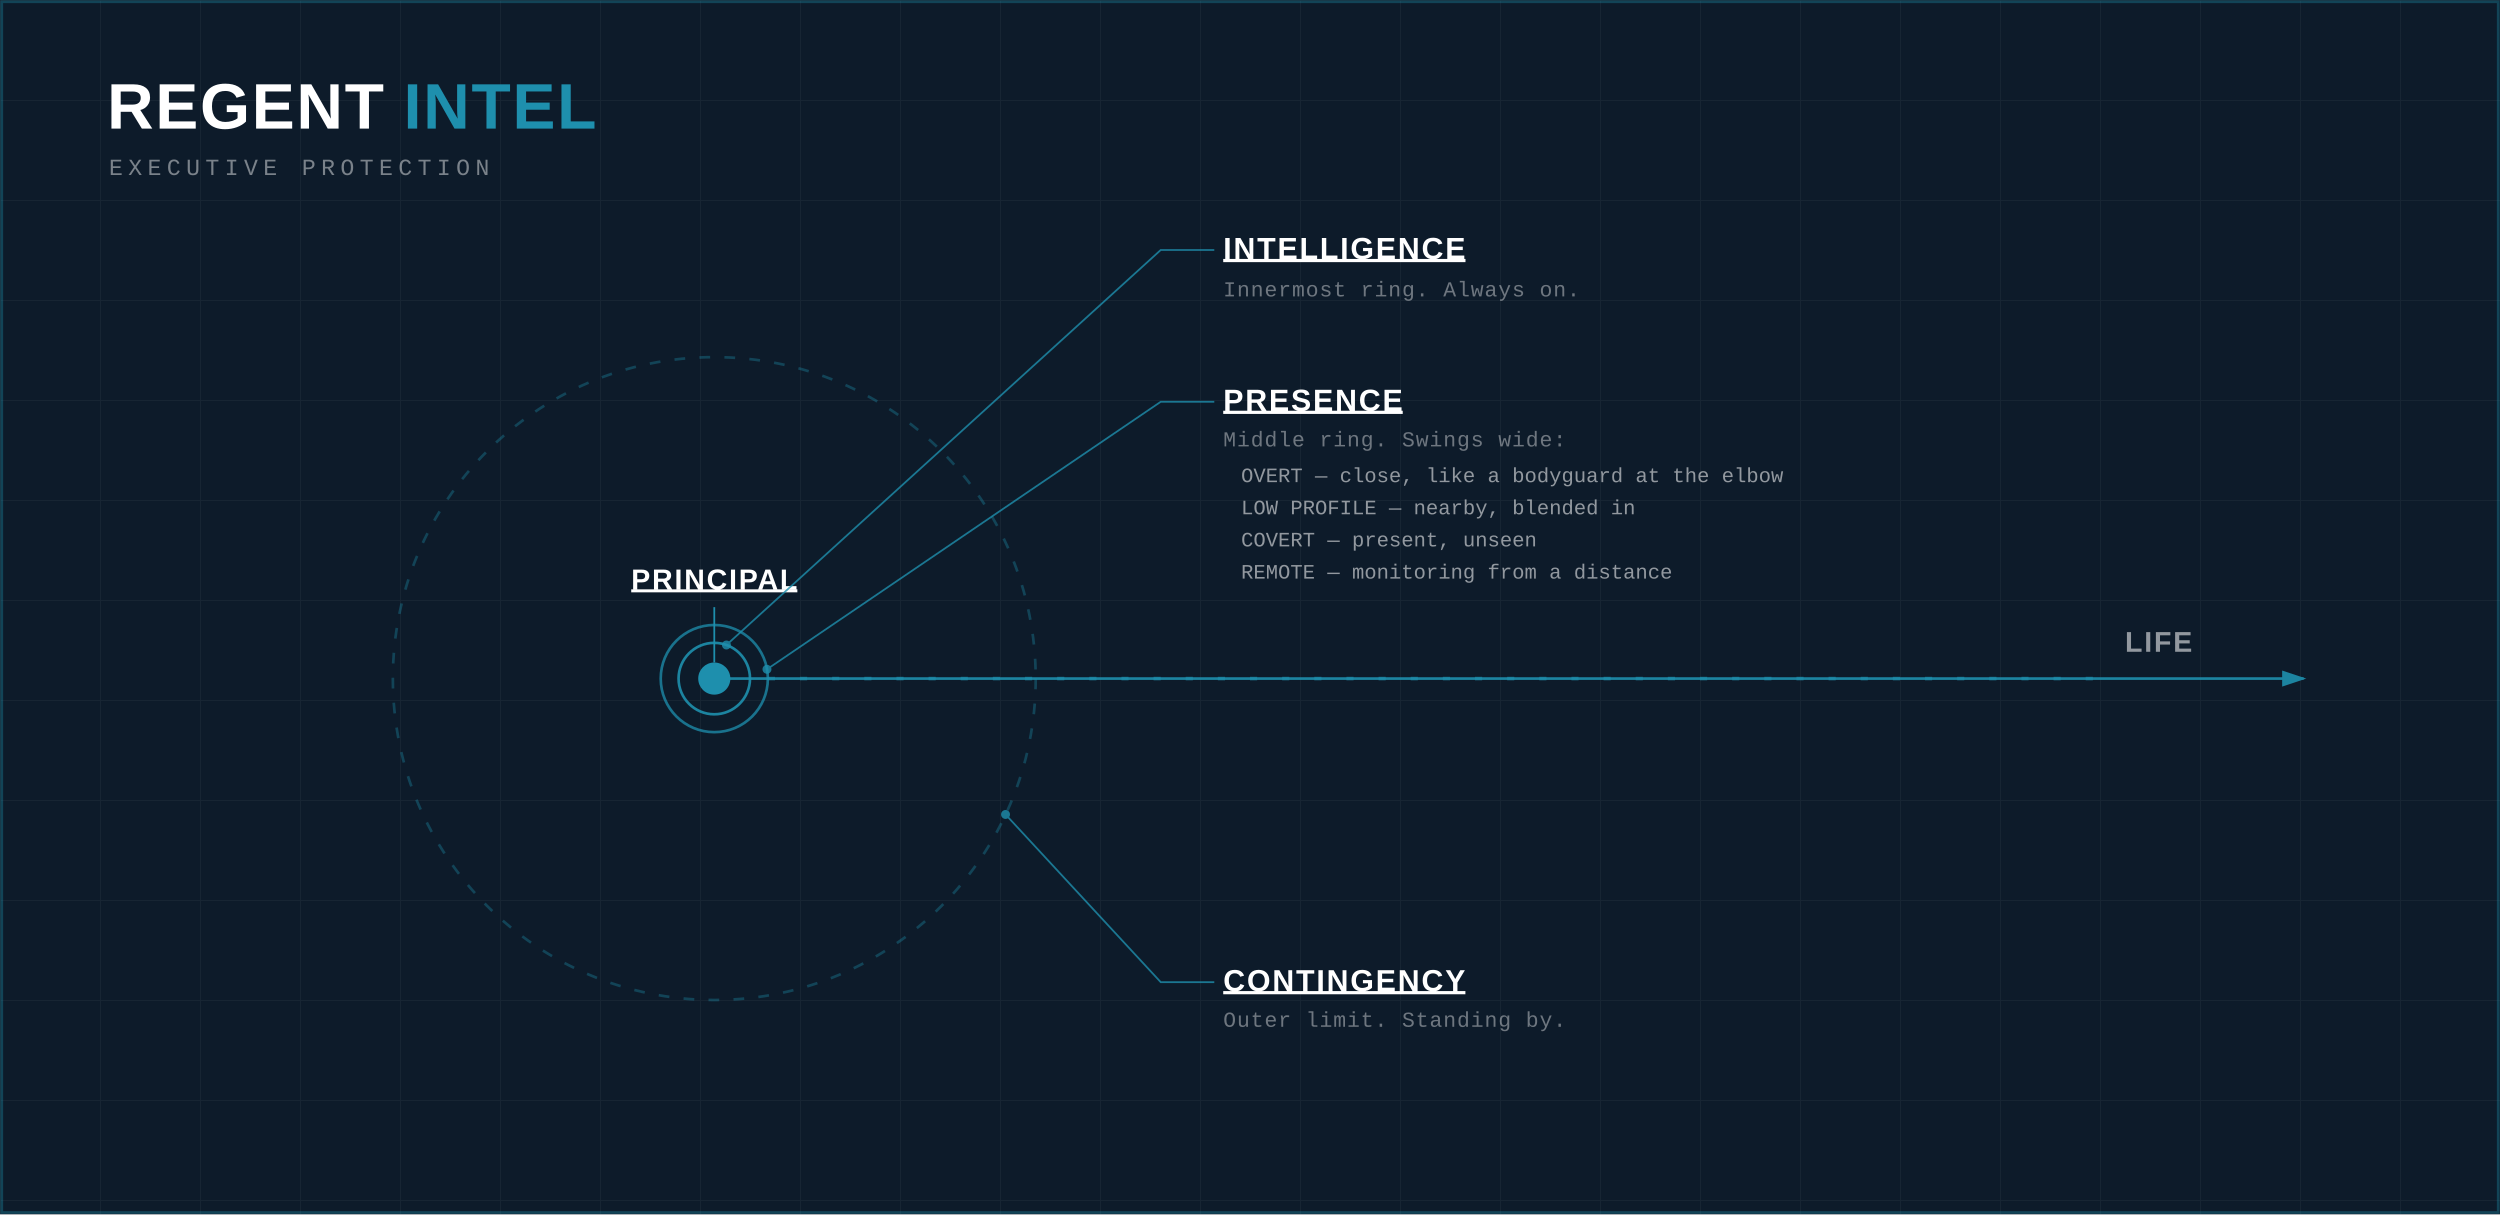
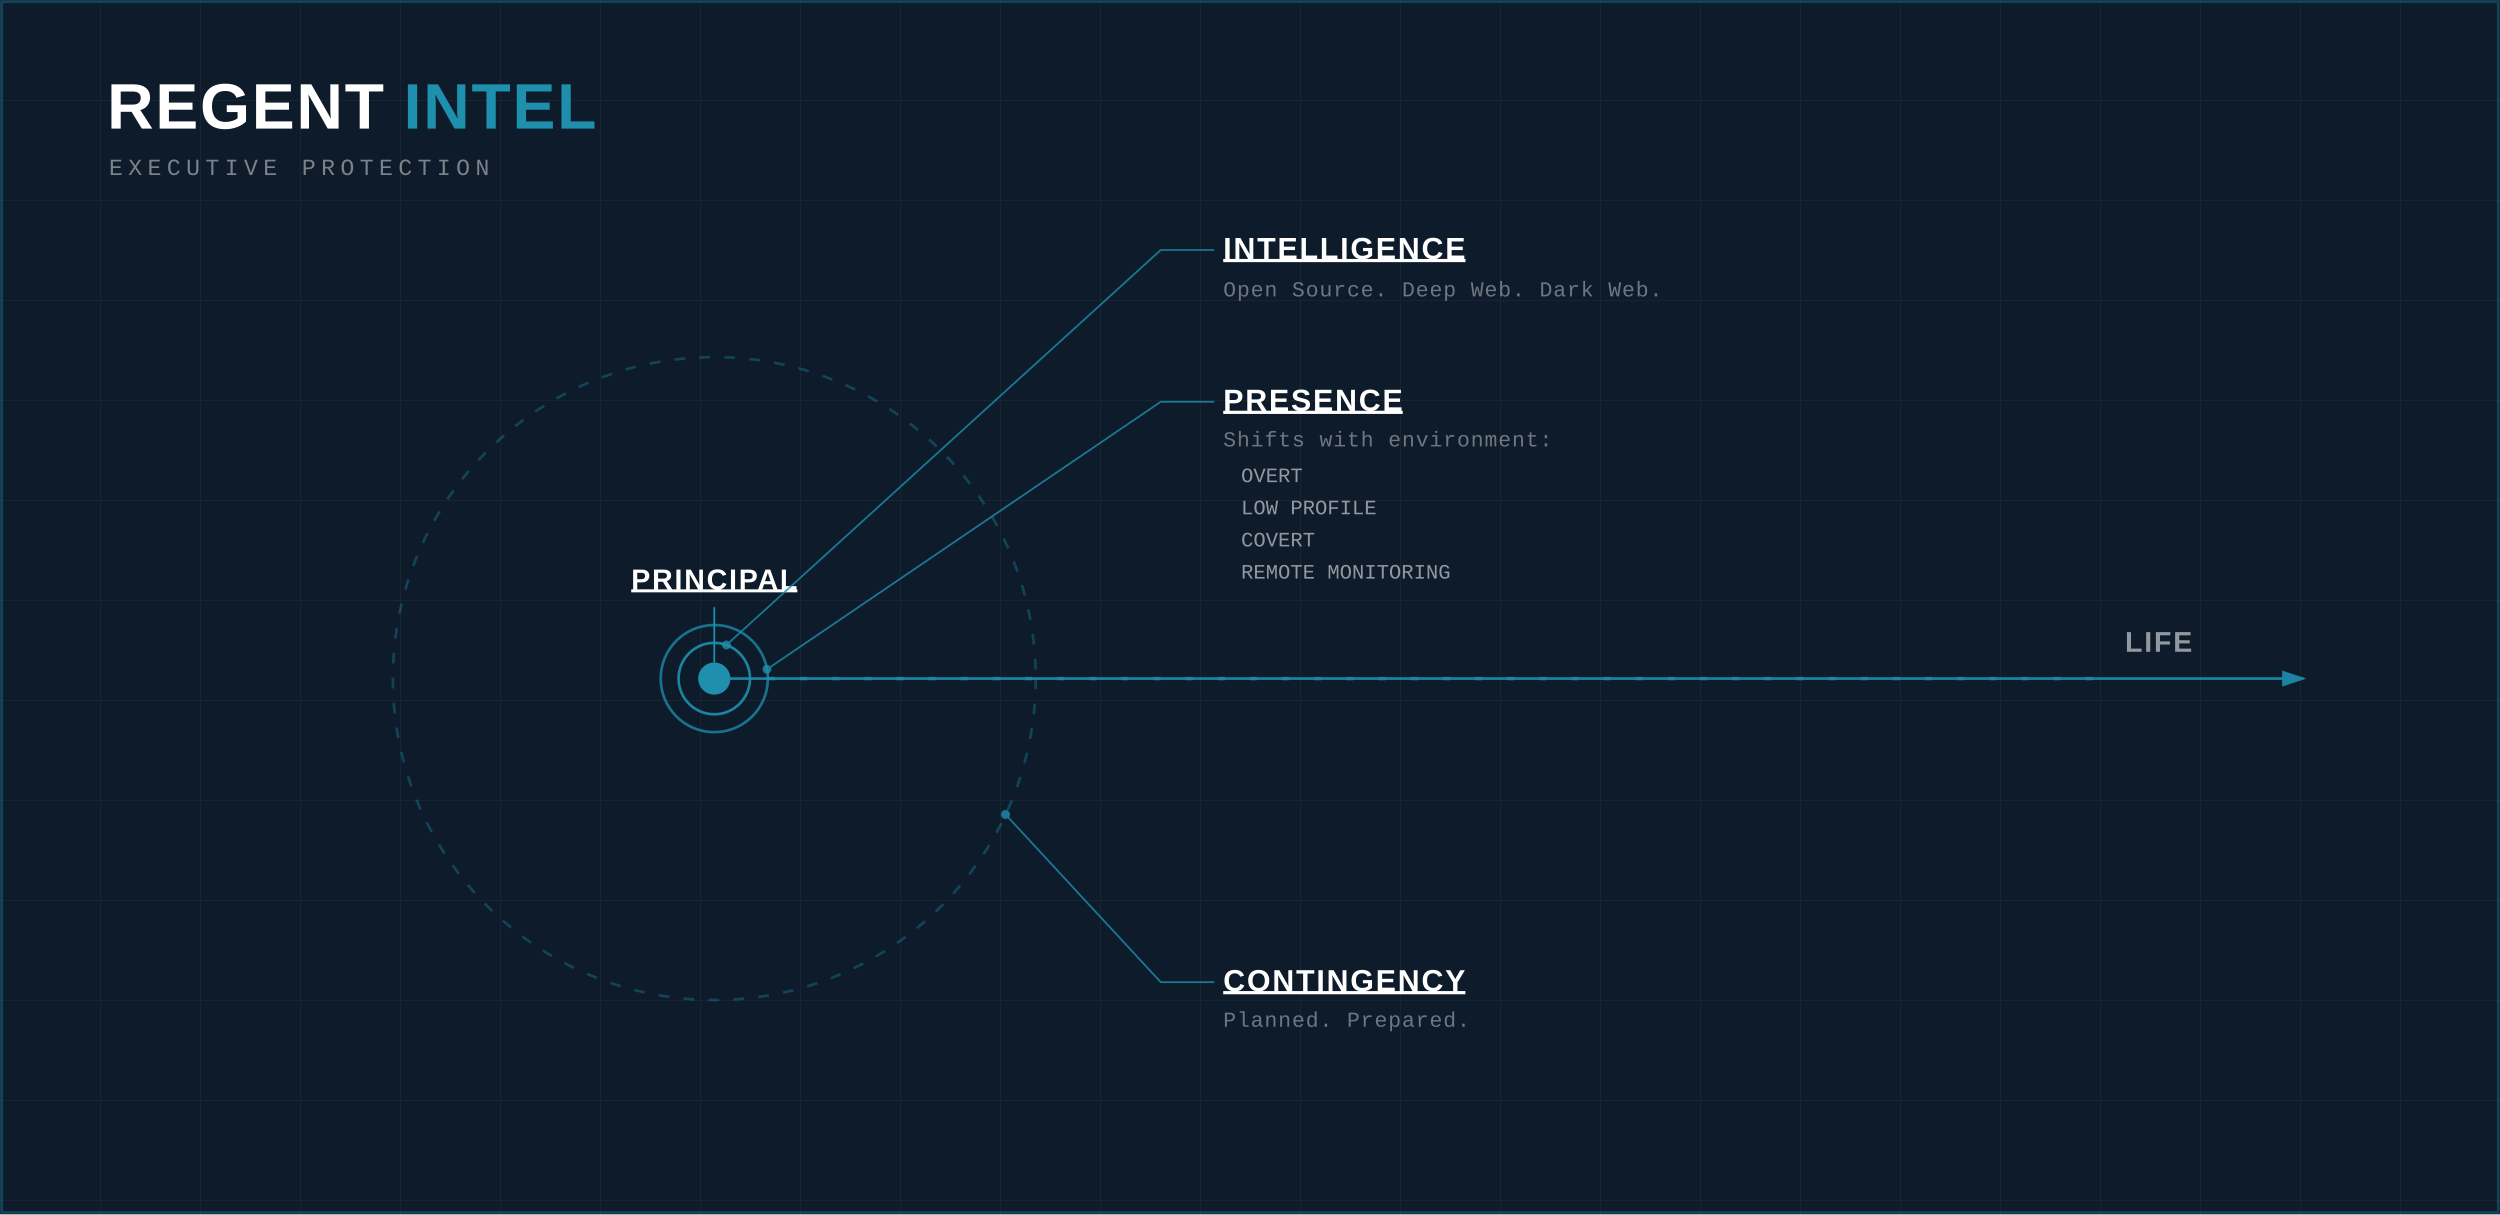
<svg xmlns="http://www.w3.org/2000/svg" viewBox="0 0 1400 680">
  <defs>
    <pattern id="grid" width="56" height="56" patternUnits="userSpaceOnUse">
      <path d="M 56 0 L 0 0 0 56" fill="none" stroke="rgba(255,255,255,0.05)" stroke-width="1" />
    </pattern>
    <marker id="arrowhead" markerWidth="10" markerHeight="10" refX="8" refY="3" orient="auto">
      <path d="M0,0 L0,6 L9,3 z" fill="#1E8FAD" />
    </marker>
  </defs>
  <rect width="1400" height="680" fill="#0D1B2A" />
  <rect width="1400" height="680" fill="url(#grid)" />
  <rect x="1" y="1" width="1398" height="678" fill="none" stroke="rgba(30,143,173,0.35)" stroke-width="1.5" />
  <text x="60" y="72" font-family="Arial Narrow, Arial, sans-serif" font-weight="700" font-size="36" letter-spacing="1" fill="#FFFFFF">REGENT <tspan fill="#1E8FAD">INTEL</tspan>
  </text>
  <text x="61" y="98" font-family="Courier New, monospace" font-size="13" letter-spacing="3" fill="rgba(255,255,255,0.45)">EXECUTIVE PROTECTION</text>
  <line x1="400" y1="380" x2="1290" y2="380" stroke="#1E8FAD" stroke-width="1.5" marker-end="url(#arrowhead)" opacity="0.9" />
  <text x="1190" y="365" font-family="Arial Narrow, Arial, sans-serif" font-weight="700" font-size="16" letter-spacing="1" fill="rgba(255,255,255,0.55)">LIFE</text>
  <line x1="430" y1="380" x2="1180" y2="380" stroke="#1E8FAD" stroke-width="2" stroke-dasharray="4 14" opacity="0.6">
    <animate attributeName="stroke-dashoffset" from="0" to="-36" dur="3.5s" repeatCount="indefinite" />
  </line>
  <circle cx="400" cy="380" r="180" fill="none" stroke="#1E8FAD" stroke-width="1.5" stroke-dasharray="6 8" opacity="0.35">
    <animateTransform attributeName="transform" type="rotate" from="0 400 380" to="360 400 380" dur="22s" repeatCount="indefinite" />
  </circle>
  <circle cx="400" cy="380" r="30" fill="none" stroke="#1E8FAD" stroke-width="1.5" opacity="0.75">
    <animate attributeName="r" values="30;70;115;155;115;70;30" keyTimes="0;0.16;0.33;0.5;0.66;0.83;1" dur="11s" repeatCount="indefinite" />
    <animate attributeName="opacity" values="0.8;0.65;0.5;0.35;0.5;0.65;0.8" keyTimes="0;0.16;0.33;0.5;0.66;0.83;1" dur="11s" repeatCount="indefinite" />
  </circle>
  <circle cx="400" cy="380" r="20" fill="none" stroke="#1E8FAD" stroke-width="1.5" opacity="0.9">
    <animate attributeName="r" values="18;22;18" dur="2s" repeatCount="indefinite" />
  </circle>
  <circle cx="400" cy="380" r="9" fill="#1E8FAD" />
  <text x="400" y="330" text-anchor="middle" font-family="Arial Narrow, Arial, sans-serif" font-weight="700" font-size="16" letter-spacing="1" fill="#FFFFFF" text-decoration="underline">PRINCIPAL</text>
  <line x1="400" y1="340" x2="400" y2="371" stroke="#1E8FAD" stroke-width="1" />
  <g stroke="#1E8FAD" stroke-width="1" fill="none" opacity="0.8">
    <circle cx="406.8" cy="361.2" r="2.5" fill="#1E8FAD" stroke="none" />
    <path d="M 406.8 361.2 L 650 140 L 680 140" />
    <circle cx="429.5" cy="374.8" r="2.5" fill="#1E8FAD" stroke="none">
      <animate attributeName="cx" values="429.5;468.9;513.3;552.6;513.3;468.9;429.5" keyTimes="0;0.16;0.33;0.5;0.66;0.83;1" dur="11s" repeatCount="indefinite" />
      <animate attributeName="cy" values="374.8;367.8;360.0;353.1;360.0;367.8;374.8" keyTimes="0;0.16;0.33;0.5;0.66;0.83;1" dur="11s" repeatCount="indefinite" />
    </circle>
    <path d="M 429.5 374.8 L 650 225 L 680 225">
      <animate attributeName="d" values="M 429.5 374.8 L 650 225 L 680 225;M 468.9 367.8 L 650 225 L 680 225;M 513.3 360.0 L 650 225 L 680 225;M 552.6 353.1 L 650 225 L 680 225;M 513.3 360.0 L 650 225 L 680 225;M 468.9 367.8 L 650 225 L 680 225;M 429.5 374.8 L 650 225 L 680 225" keyTimes="0;0.16;0.33;0.5;0.66;0.83;1" dur="11s" repeatCount="indefinite" />
    </path>
    <circle cx="563.1" cy="456.1" r="2.5" fill="#1E8FAD" stroke="none" />
    <path d="M 563.1 456.1 L 650 550 L 680 550" />
  </g>
  <g font-family="Arial Narrow, Arial, sans-serif">
    <text x="685" y="145" font-weight="700" font-size="17" letter-spacing="1" fill="#FFFFFF" text-decoration="underline">INTELLIGENCE</text>
-     <text x="685" y="166" font-family="Courier New, monospace" font-size="12" letter-spacing="0.5" fill="rgba(255,255,255,0.4)">Innermost ring. Always on.</text>
+     <text x="685" y="166" font-family="Courier New, monospace" font-size="12" letter-spacing="0.5" fill="rgba(255,255,255,0.4)">Open Source. Deep Web. Dark Web.</text>
    <text x="685" y="230" font-weight="700" font-size="17" letter-spacing="1" fill="#FFFFFF" text-decoration="underline">PRESENCE</text>
-     <text x="685" y="250" font-family="Courier New, monospace" font-size="12" letter-spacing="0.5" fill="rgba(255,255,255,0.4)">Middle ring. Swings wide:</text>
-     <text x="695" y="270" font-family="Courier New, monospace" font-size="11.5" fill="rgba(255,255,255,0.55)">OVERT — close, like a bodyguard at the elbow</text>
-     <text x="695" y="288" font-family="Courier New, monospace" font-size="11.5" fill="rgba(255,255,255,0.55)">LOW PROFILE — nearby, blended in</text>
-     <text x="695" y="306" font-family="Courier New, monospace" font-size="11.5" fill="rgba(255,255,255,0.55)">COVERT — present, unseen</text>
-     <text x="695" y="324" font-family="Courier New, monospace" font-size="11.5" fill="rgba(255,255,255,0.55)">REMOTE — monitoring from a distance</text>
+     <text x="685" y="250" font-family="Courier New, monospace" font-size="12" letter-spacing="0.5" fill="rgba(255,255,255,0.4)">Shifts with environment:</text>
+     <text x="695" y="270" font-family="Courier New, monospace" font-size="11.5" fill="rgba(255,255,255,0.55)">OVERT</text>
+     <text x="695" y="288" font-family="Courier New, monospace" font-size="11.5" fill="rgba(255,255,255,0.55)">LOW PROFILE</text>
+     <text x="695" y="306" font-family="Courier New, monospace" font-size="11.5" fill="rgba(255,255,255,0.55)">COVERT</text>
+     <text x="695" y="324" font-family="Courier New, monospace" font-size="11.5" fill="rgba(255,255,255,0.55)">REMOTE MONITORING</text>
    <text x="685" y="555" font-weight="700" font-size="17" letter-spacing="1" fill="#FFFFFF" text-decoration="underline">CONTINGENCY</text>
-     <text x="685" y="575" font-family="Courier New, monospace" font-size="12" letter-spacing="0.5" fill="rgba(255,255,255,0.4)">Outer limit. Standing by.</text>
+     <text x="685" y="575" font-family="Courier New, monospace" font-size="12" letter-spacing="0.5" fill="rgba(255,255,255,0.4)">Planned. Prepared.</text>
  </g>
</svg>
